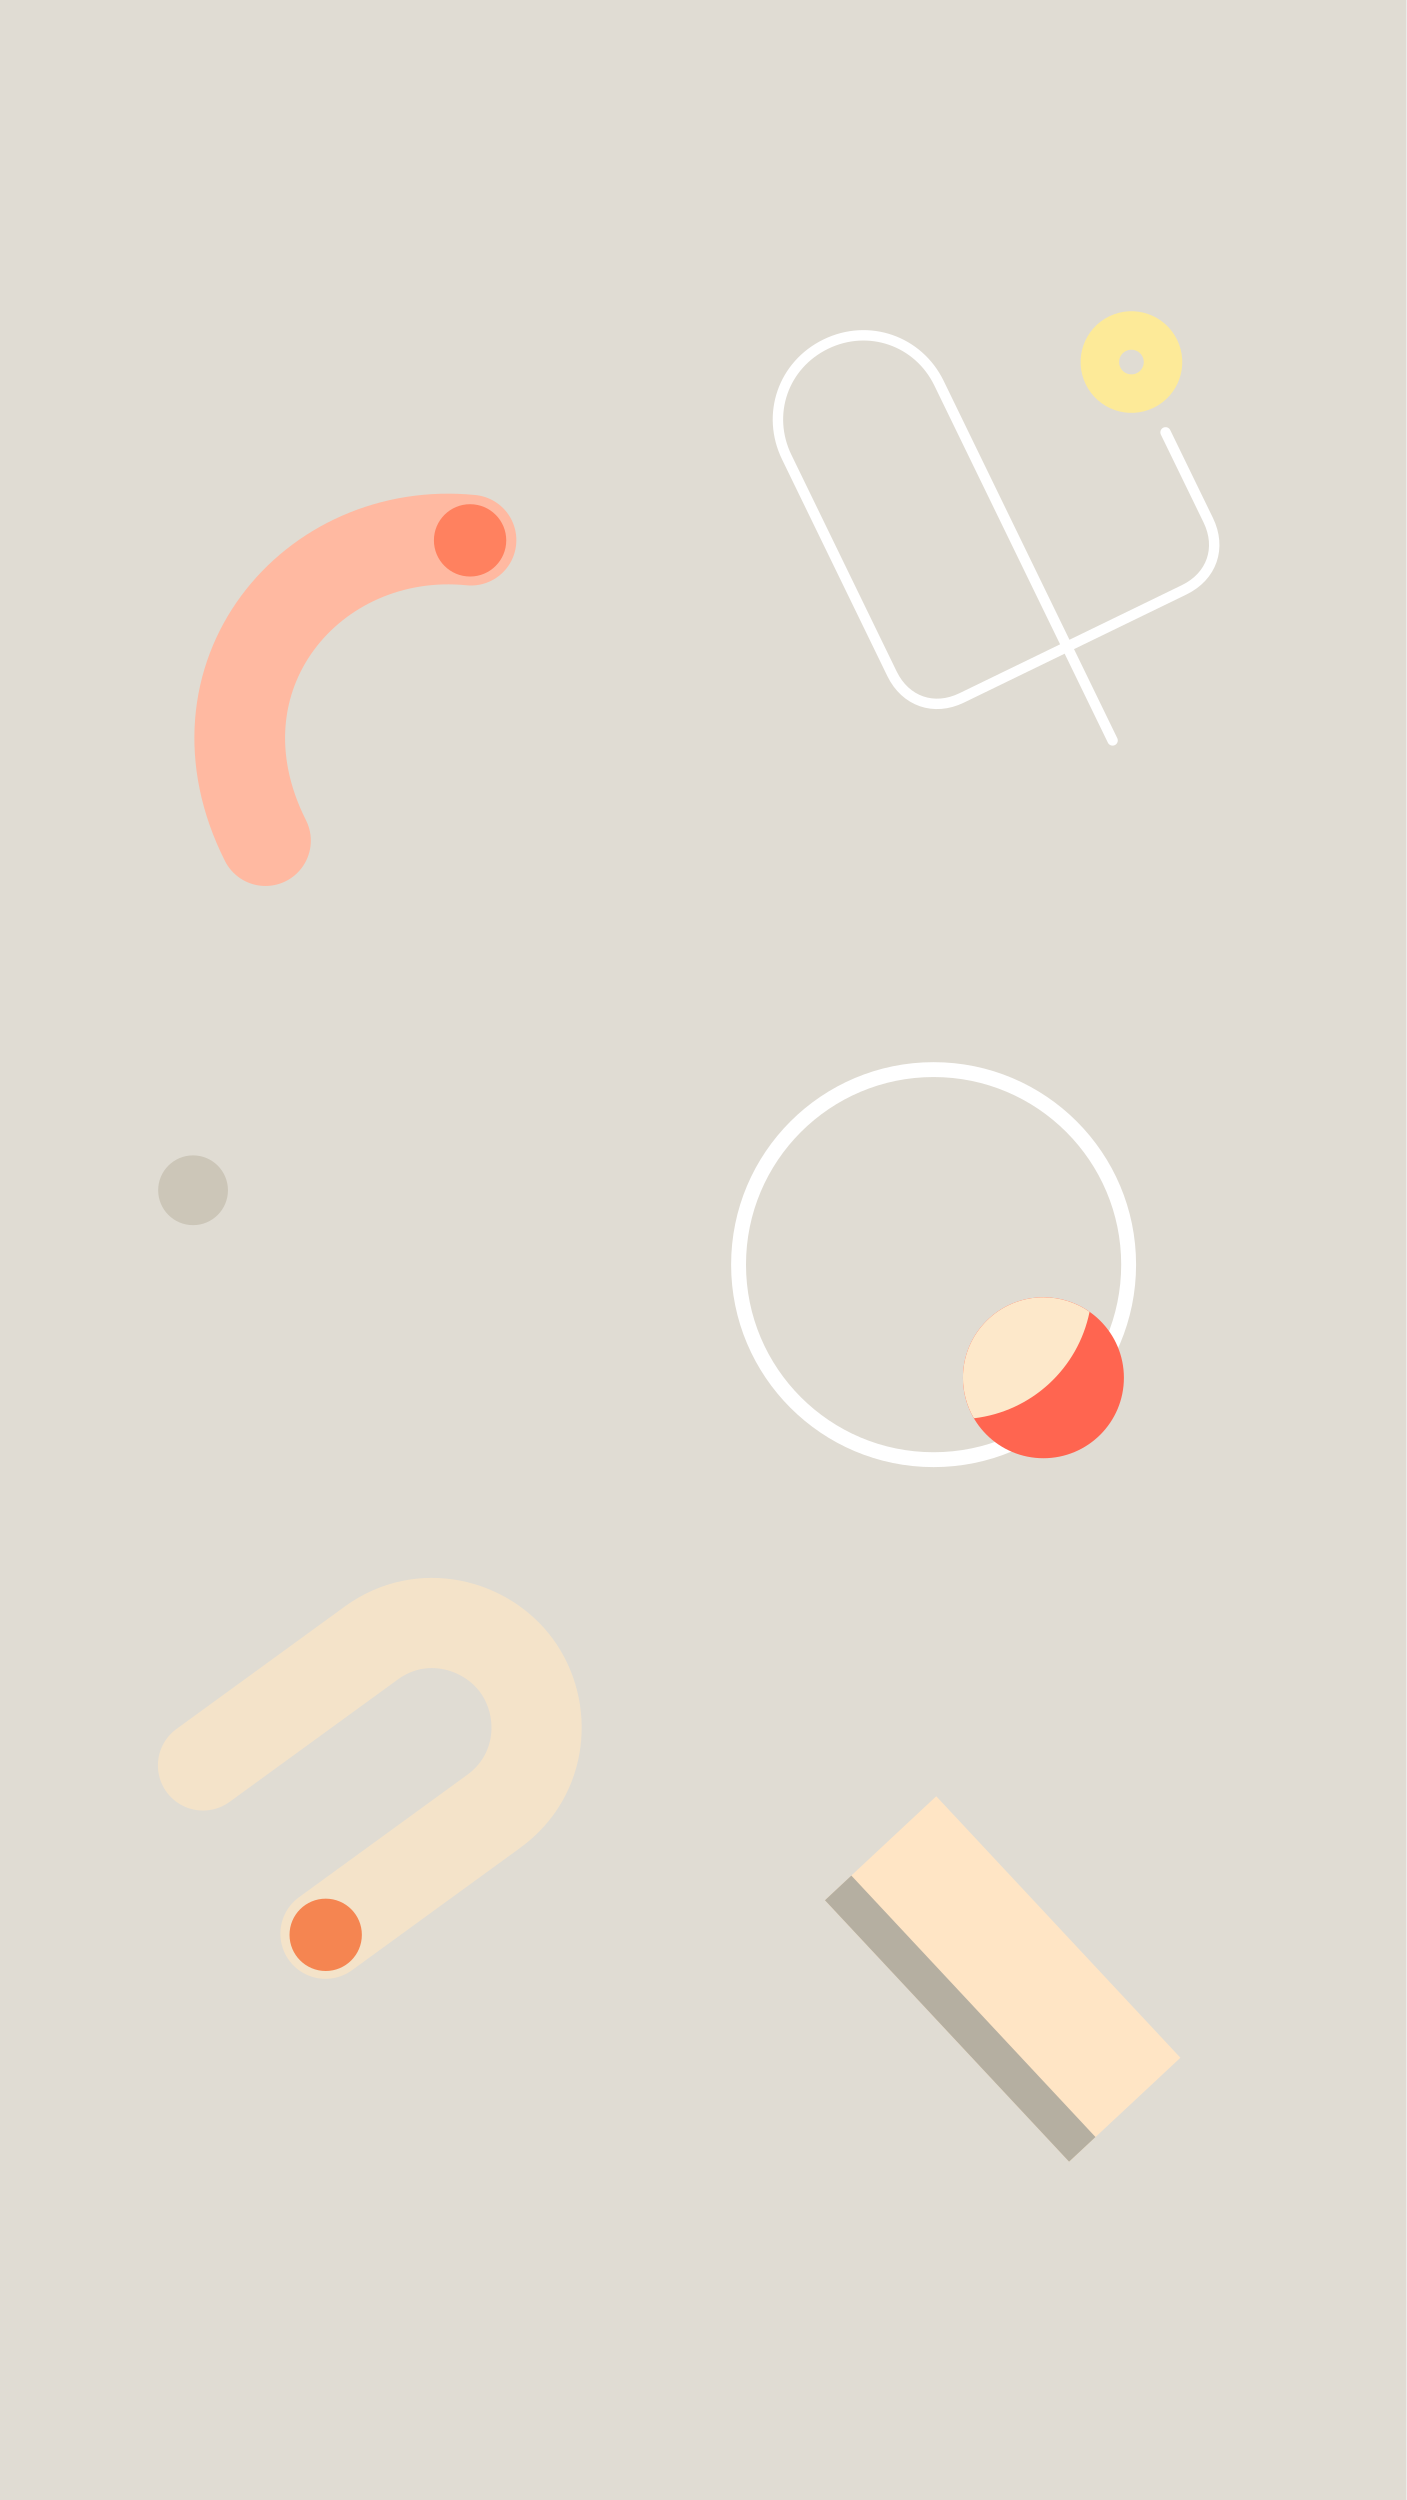
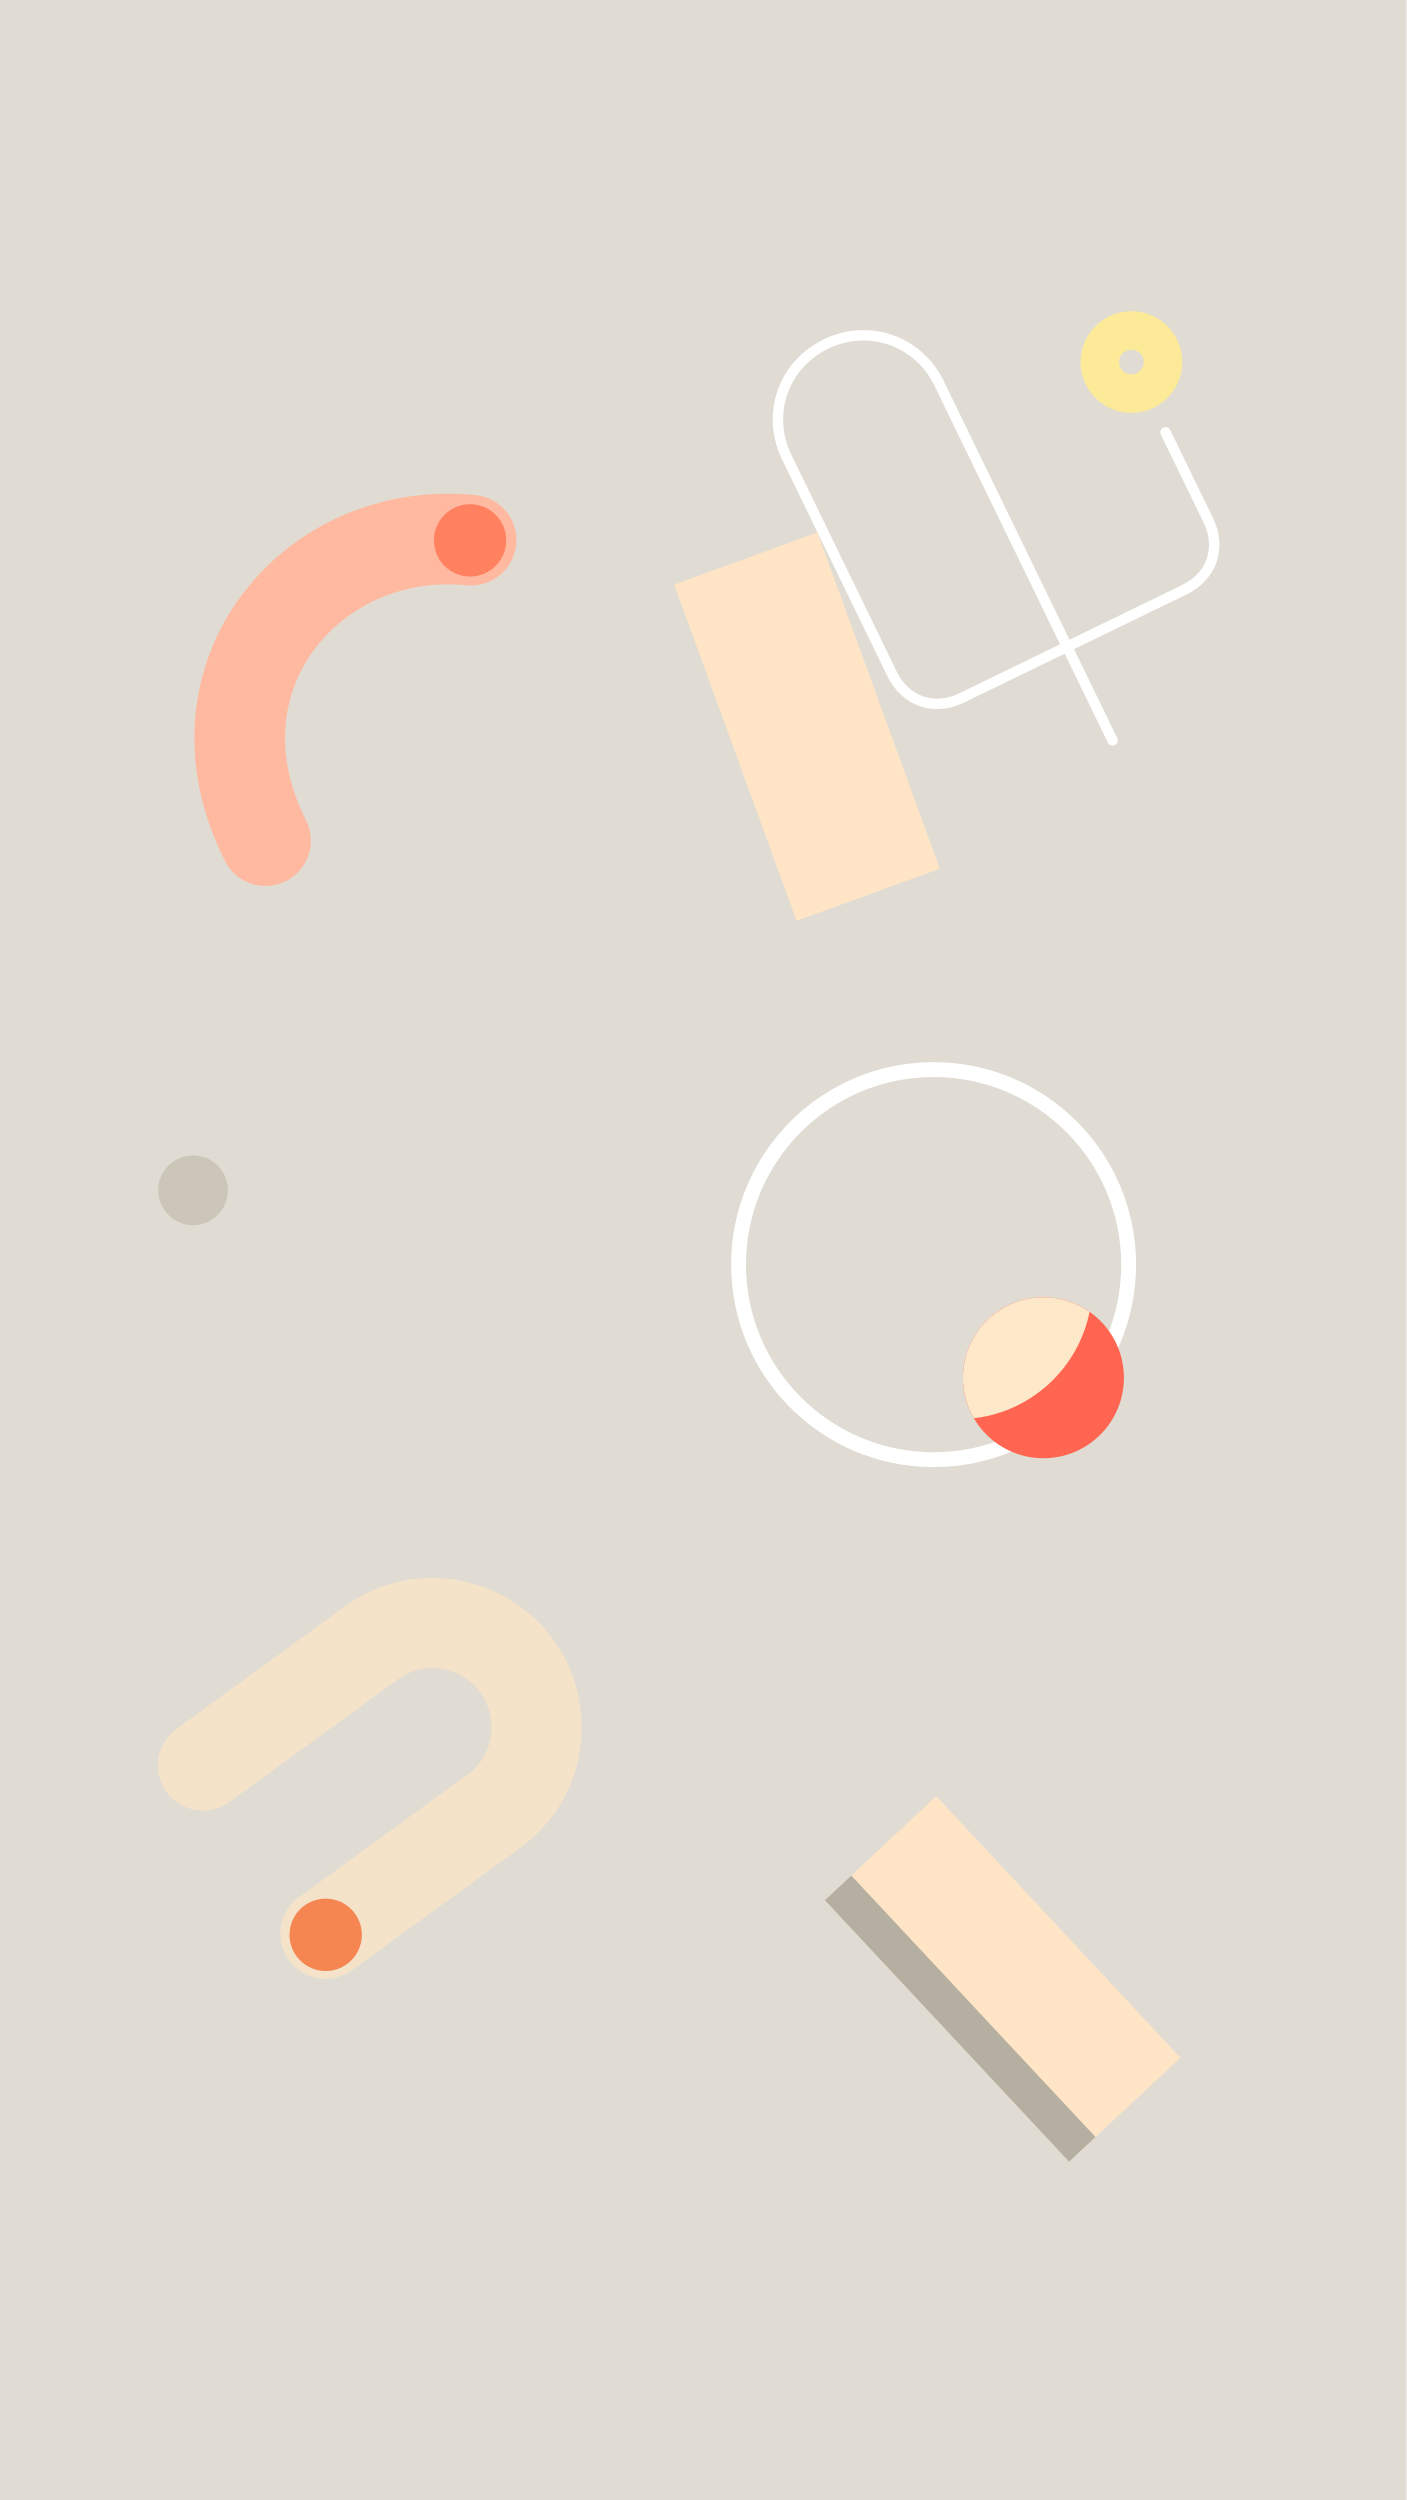
<svg xmlns="http://www.w3.org/2000/svg" id="svg8" version="1.1" viewBox="0 0 1080 1920">
  <rect id="rect833" width="1080" height="1920" x="0" y="0" fill="#e0dcd3" />
  <g id="g1000">
    <path id="path14" fill="none" stroke="#f4e3c9" stroke-linecap="round" stroke-width="69.28" d="M249.97 1485.11l129.26-94.05c38.42-27.94 41.62-78.67 17.61-111.66-23.57-32.4-72.97-45.76-111.66-17.6l-129.27 94.05" />
    <circle id="circle16" cx="250.13" cy="1485.95" r="27.78" fill="#f58551" />
  </g>
  <circle id="circle2" cx="717" cy="971.24" r="149.79" fill="none" stroke="#fff" stroke-linecap="round" stroke-linejoin="round" stroke-width="11.43" />
  <g id="g992">
    <circle id="circle6" cx="801.35" cy="1058.12" r="61.81" fill="#ff6550" />
    <path id="path8" fill="#fde8ca" d="m 801.345,996.311 a 61.806,61.806 0 0 0 -61.806,61.804 61.806,61.806 0 0 0 8.414,31.131 102.879,102.879 0 0 0 88.828,-81.767 61.806,61.806 0 0 0 -35.436,-11.168 z" />
  </g>
-   <g id="g1004">
-     <rect id="rect79" width="117" height="274.76" x="-533.02" y="1499.01" fill="#ffe5c5" transform="rotate(-43.04)" />
-     <rect id="rect81" width="27.77" height="274.76" x="-533.02" y="1499.01" fill="#b5afa1" transform="rotate(-43.04)" />
+   <g id="g1004" transform="rotate(-43.04)">
+     <rect id="rect79" width="117" height="274.76" x="-533.02" y="1499.01" fill="#ffe5c5" />
+     <rect id="rect81" width="27.77" height="274.76" x="-533.02" y="1499.01" fill="#b5afa1" />
  </g>
+   <rect id="rect79" width="117" height="274.76" x="333.02" y="599.01" fill="#ffe5c5" transform="rotate(-20)" />
  <circle id="circle85" cx="148.27" cy="914.13" r="26.8" fill="#ccc6b8" />
  <g id="g988">
    <path id="path10" fill="none" stroke="#ffb9a1" stroke-linecap="round" stroke-width="69.66" d="M203.89 645.6c-63.43-125.84 35.5-243 157.84-230.76" />
    <circle id="circle16-3" cx="361.02" cy="415" r="27.78" fill="#ff815f" />
  </g>
  <g id="g996">
    <path id="path932" fill="none" stroke="#fff" stroke-linecap="round" stroke-width="8" d="M854.46 568.64L721.16 294.3c-15.91-32.74-54.16-45.95-86.88-30.05-32.85 15.96-46.04 53.96-30.05 86.87l80.86 166.4c10.33 21.25 32.22 28.8 53.46 18.49l170.89-83.04c21.36-10.39 28.83-32.19 18.5-53.46l-32.79-67.46" />
    <circle id="path940" fill="none" cx="659.99" cy="629.91" r="24.25" stroke="#fdea98" stroke-width="29.57" transform="rotate(-25.92)" />
  </g>
</svg>
